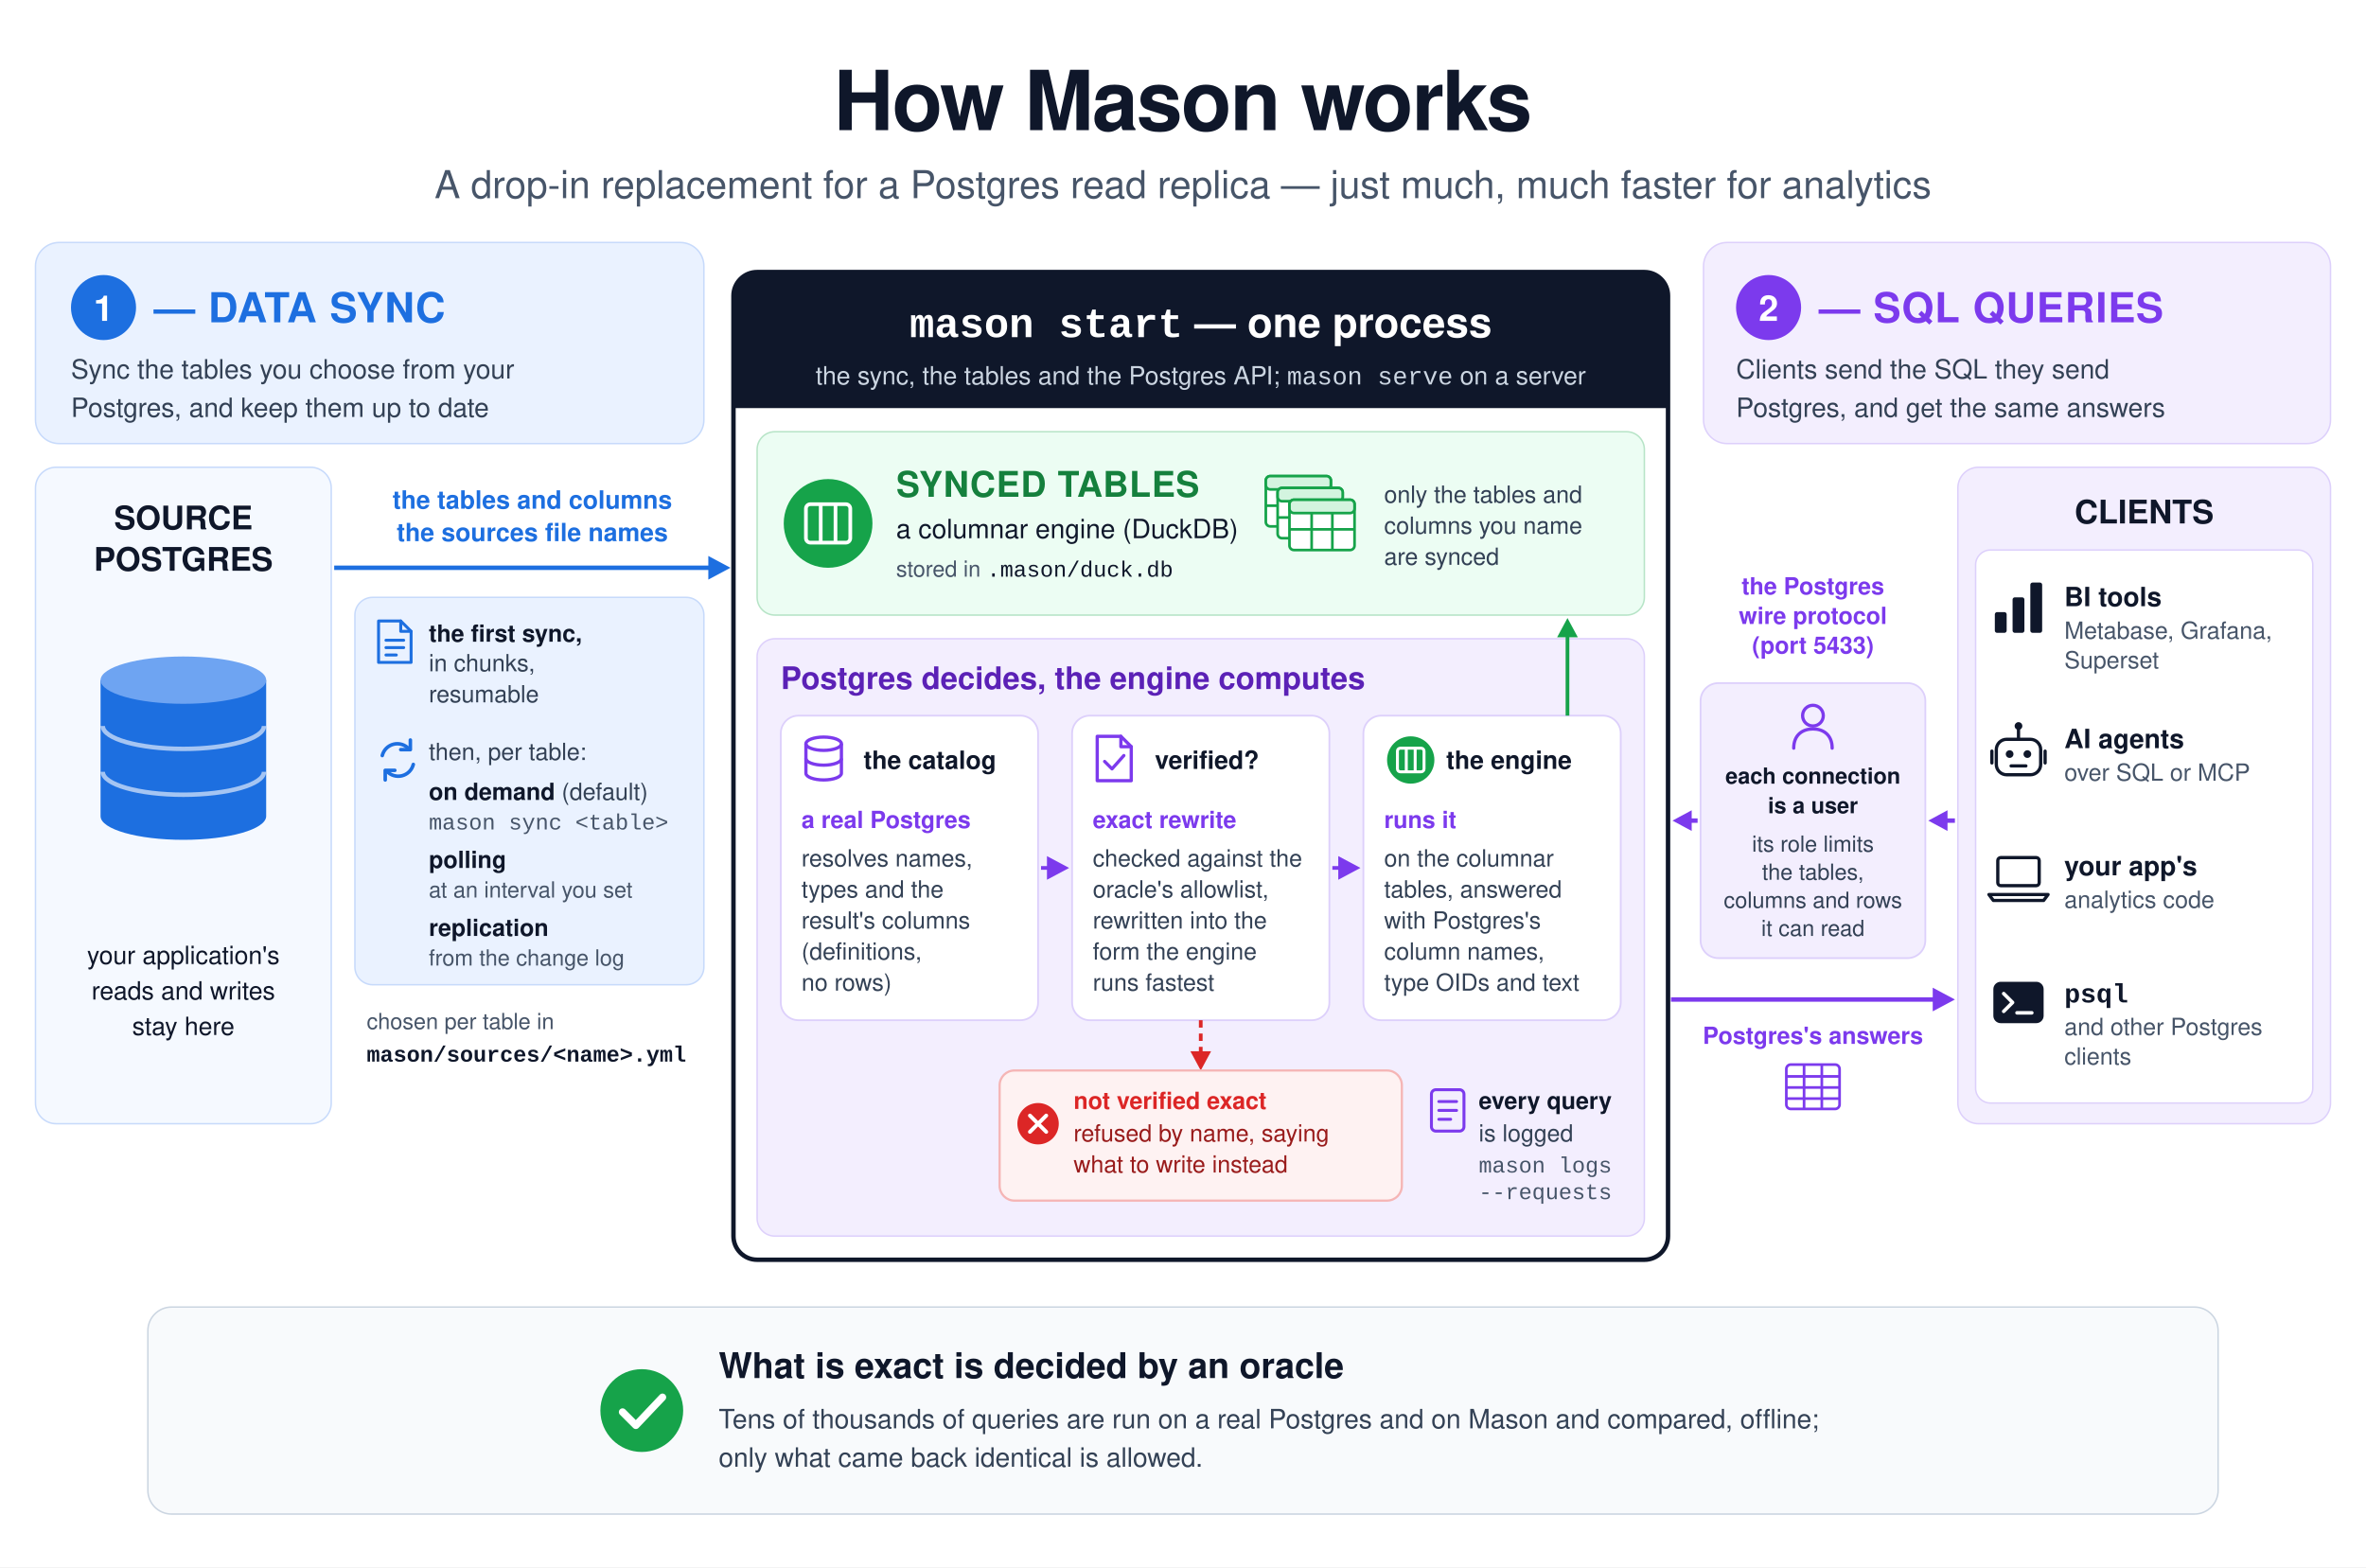
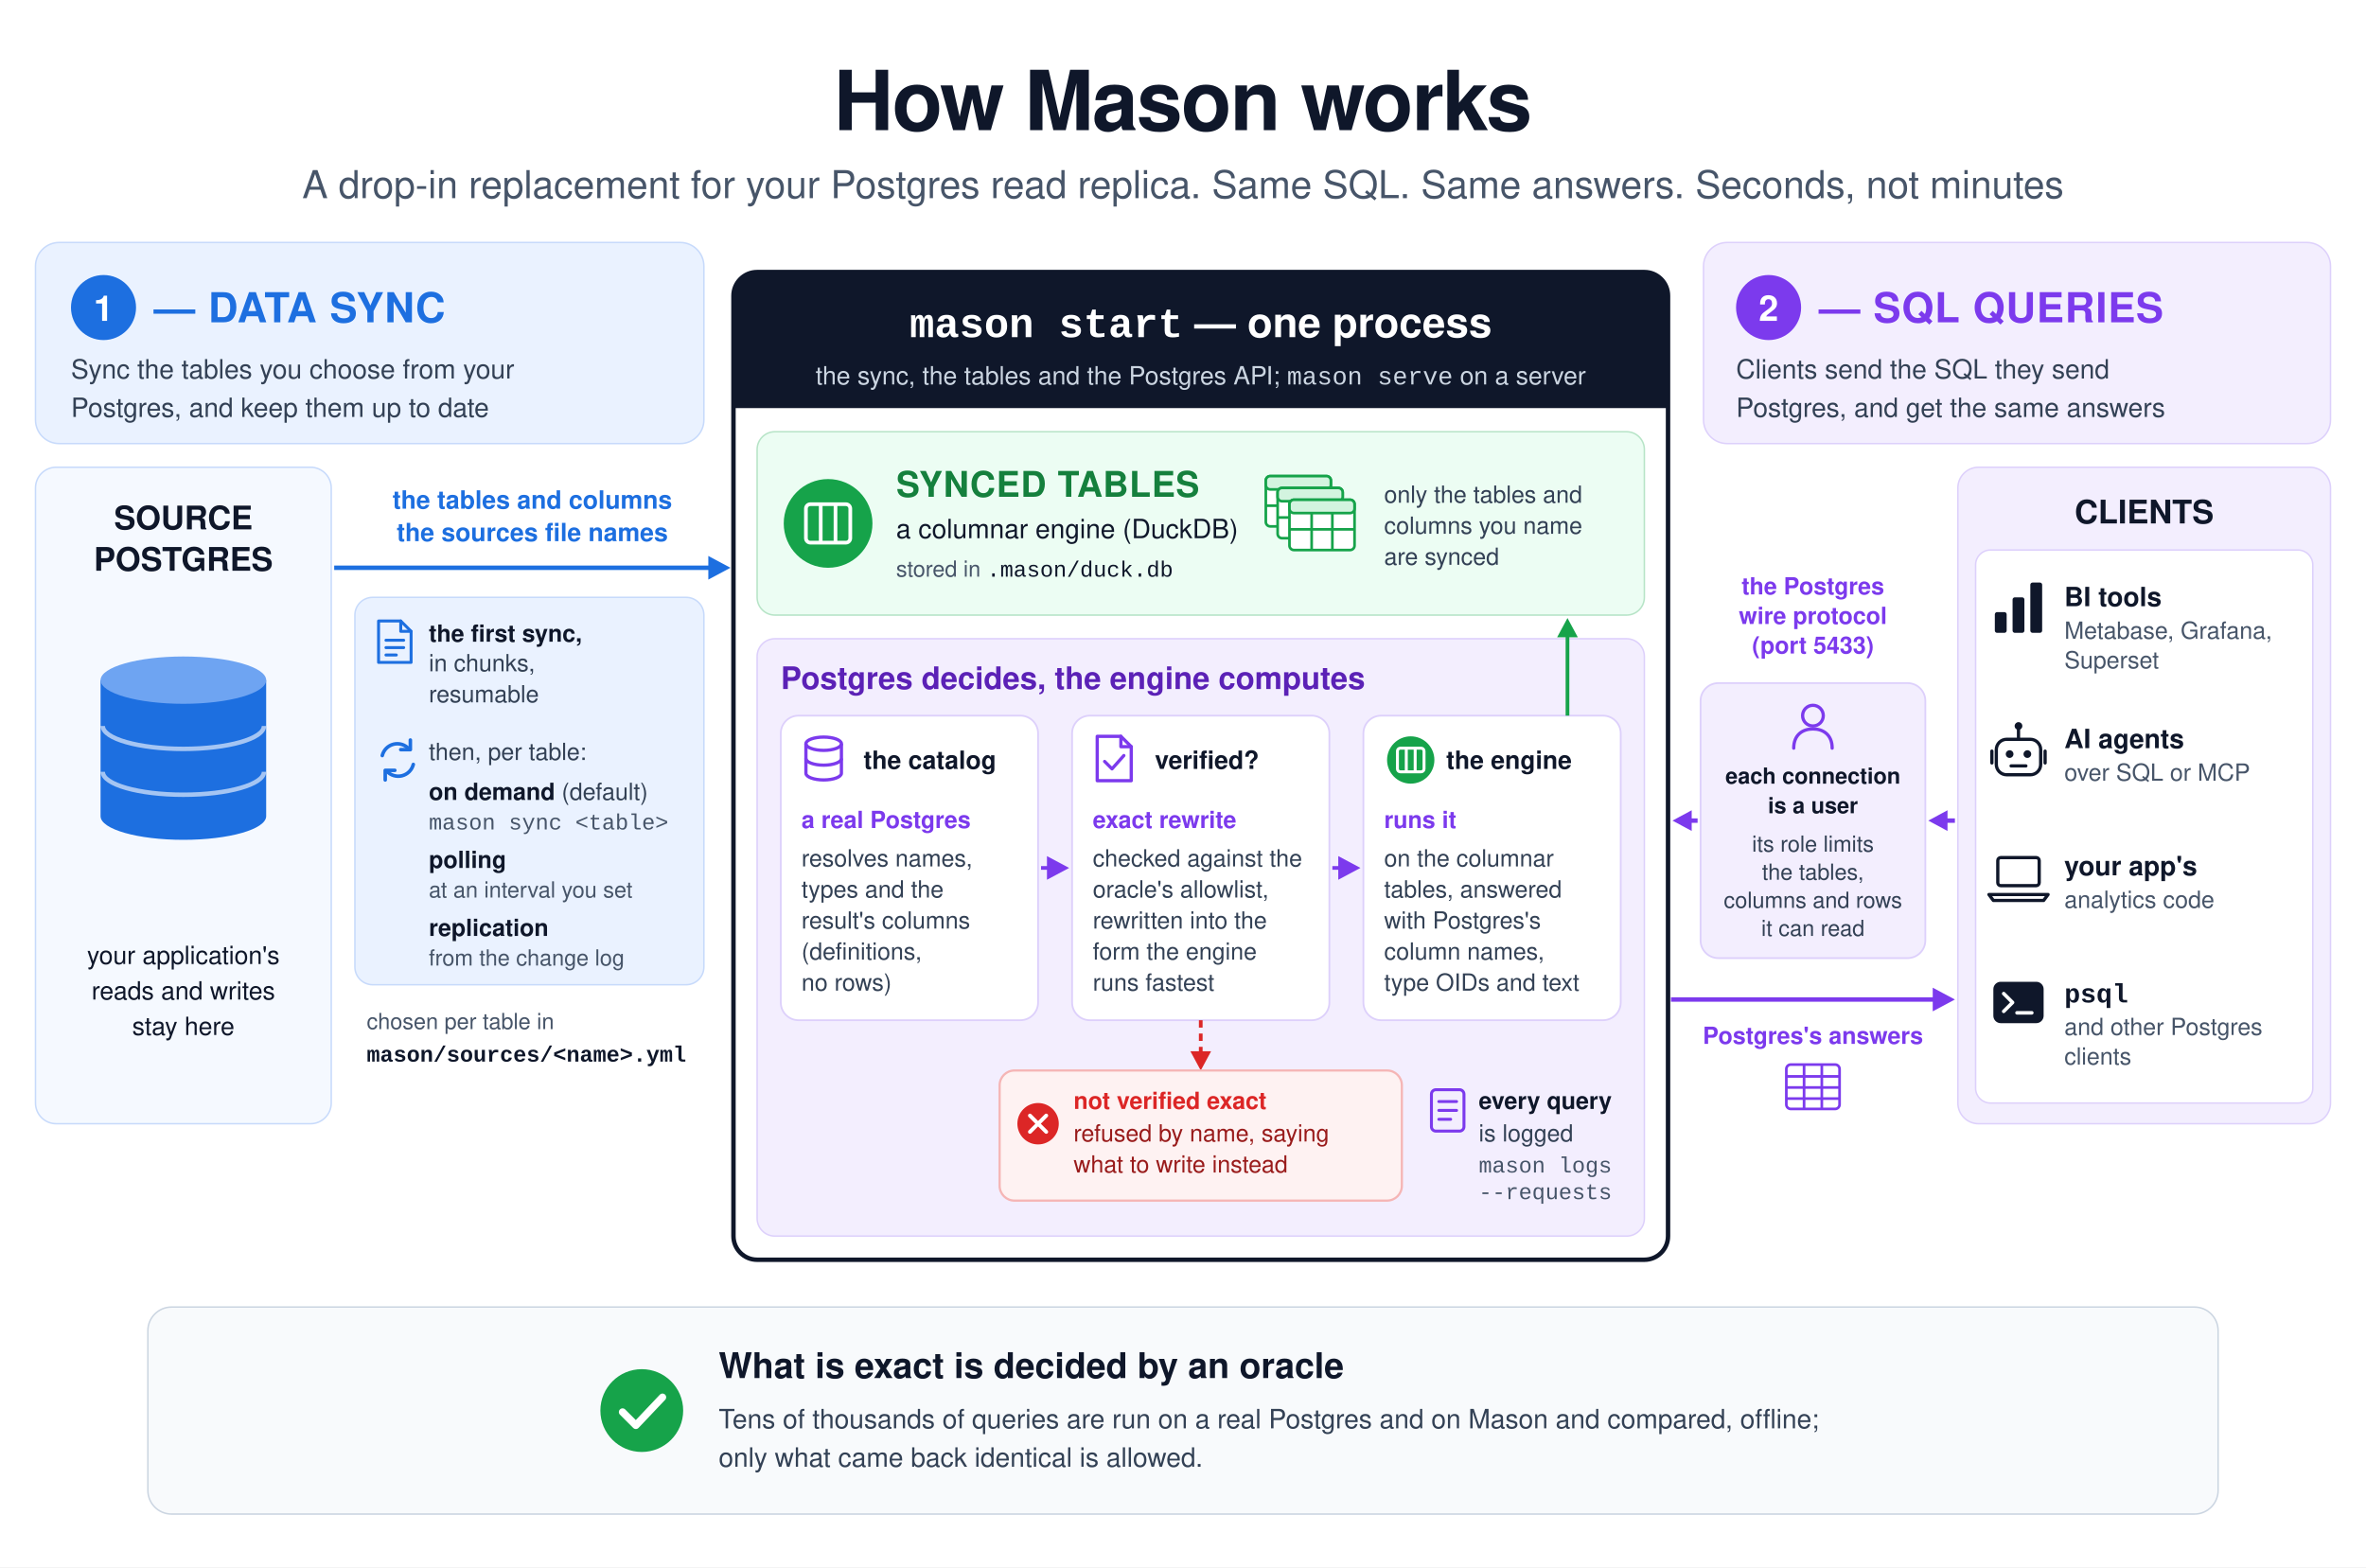
<svg xmlns="http://www.w3.org/2000/svg" version="1.1" width="1600" height="1060" viewBox="0 0 1600 1060" font-family="-apple-system, 'Segoe UI', Helvetica, Arial, sans-serif" role="img" aria-labelledby="title desc">
  <rect x="0" y="0" width="1600" height="1060" rx="0" fill="#ffffff" />
  <text x="800" y="88" font-size="56" fill="#0f172a" font-weight="800" text-anchor="middle" letter-spacing="-1">How Mason works</text>
-   <text x="800" y="134" font-size="26" fill="#475569" text-anchor="middle">A drop-in replacement for a Postgres read replica — just much, much faster for analytics</text>
+   <text x="800" y="134" font-size="26" fill="#475569" text-anchor="middle">A drop-in replacement for your Postgres read replica. Same SQL. Same answers. Seconds, not minutes</text>
  <rect x="24" y="164" width="452" height="136" rx="16" fill="#eaf2ff" stroke="#c7dafb" stroke-width="1" />
  <circle cx="70" cy="208" r="22" fill="#1d6fe0" />
  <text x="70" y="217" font-size="24" fill="#ffffff" font-weight="700" text-anchor="middle">1</text>
  <text x="104" y="218" font-size="28" fill="#1d6fe0" font-weight="800" letter-spacing="0.5">— DATA SYNC</text>
  <text x="48" y="256" font-size="18" fill="#334155">Sync the tables you choose from your</text>
  <text x="48" y="282" font-size="18" fill="#334155">Postgres, and keep them up to date</text>
  <rect x="24" y="316" width="200" height="444" rx="14" fill="#f5f9ff" stroke="#c7dafb" stroke-width="1" />
  <text x="124" y="358" font-size="22" fill="#0f172a" font-weight="800" text-anchor="middle">SOURCE</text>
  <text x="124" y="386" font-size="22" fill="#0f172a" font-weight="800" text-anchor="middle">POSTGRES</text>
  <path d="M68,460 V552 A56,16 0 0 0 180,552 V460 Z" fill="#1d6fe0" />
  <path d="M69.5,491 A54.5,15.5 0 0 0 178.5,491" fill="none" stroke="#ffffff" stroke-width="3" stroke-opacity="0.6" />
  <path d="M69.5,522 A54.5,15.5 0 0 0 178.5,522" fill="none" stroke="#ffffff" stroke-width="3" stroke-opacity="0.6" />
  <ellipse cx="124" cy="460" rx="56" ry="16" fill="#6ea4f2" />
  <text x="124" y="652" font-size="17" fill="#0f172a" text-anchor="middle">your application's</text>
  <text x="124" y="676" font-size="17" fill="#0f172a" text-anchor="middle">reads and writes</text>
  <text x="124" y="700" font-size="17" fill="#0f172a" text-anchor="middle">stay here</text>
  <text x="360" y="344" font-size="17" fill="#1d6fe0" font-weight="700" text-anchor="middle">the tables and columns</text>
  <text x="360" y="366" font-size="17" fill="#1d6fe0" font-weight="700" text-anchor="middle">the sources file names</text>
  <line x1="226" y1="384" x2="482" y2="384" stroke="#1d6fe0" stroke-width="3" />
  <path d="M494,384 L479,376 L479,392 Z" fill="#1d6fe0" />
  <rect x="240" y="404" width="236" height="262" rx="12" fill="#eaf2ff" stroke="#c7dafb" stroke-width="1" />
  <g transform="translate(256,420)" fill="none" stroke="#1d6fe0" stroke-width="2" stroke-linejoin="round" stroke-linecap="round">
    <path d="M0,0 H15 L22,7 V28 H0 Z" />
    <path d="M15,0 V7 H22" />
    <line x1="5" y1="13" x2="17" y2="13" />
    <line x1="5" y1="18" x2="17" y2="18" />
    <line x1="5" y1="23" x2="12" y2="23" />
  </g>
  <text x="290" y="434" font-size="16" fill="#0f172a" font-weight="700">the first sync,</text>
  <text x="290" y="454" font-size="16" fill="#334155">in chunks,</text>
  <text x="290" y="475" font-size="16" fill="#334155">resumable</text>
  <g transform="translate(255,500)" fill="none" stroke="#1d6fe0" stroke-width="2.4" stroke-linecap="round" stroke-linejoin="round">
    <path d="M3.5,11 A10.5,10.5 0 0 1 21.5,6.5" />
    <path d="M22.5,0.5 V7 H16" />
    <path d="M24.5,17 A10.5,10.5 0 0 1 6.5,21.5" />
    <path d="M5.5,27.5 V21 H12" />
  </g>
  <text x="290" y="514" font-size="16" fill="#334155">then, per table:</text>
  <text x="290" y="541" font-size="16" fill="#334155">
    <tspan font-weight="700" fill="#0f172a">on demand</tspan> (default)</text>
  <text x="290" y="561" font-size="15" fill="#475569" font-family="ui-monospace, SFMono-Regular, Menlo, Consolas, 'Liberation Mono', monospace">mason sync &lt;table&gt;</text>
  <text x="290" y="587" font-size="16" fill="#0f172a" font-weight="700">polling</text>
  <text x="290" y="607" font-size="15" fill="#475569">at an interval you set</text>
  <text x="290" y="633" font-size="16" fill="#0f172a" font-weight="700">replication</text>
  <text x="290" y="653" font-size="15" fill="#475569">from the change log</text>
  <text x="248" y="696" font-size="15" fill="#475569">chosen per table in</text>
  <text x="248" y="718" font-size="15" fill="#0f172a" font-weight="600" font-family="ui-monospace, SFMono-Regular, Menlo, Consolas, 'Liberation Mono', monospace">mason/sources/&lt;name&gt;.yml</text>
  <rect x="496" y="184" width="632" height="668" rx="16" fill="#ffffff" />
  <path d="M496,276 V200 A16,16 0 0 1 512,184 H1112 A16,16 0 0 1 1128,200 V276 Z" fill="#0f172a" />
  <rect x="496" y="184" width="632" height="668" rx="16" fill="none" stroke="#0f172a" stroke-width="3" />
  <text x="812" y="228" font-size="28" fill="#ffffff" font-weight="800" text-anchor="middle">
    <tspan font-family="ui-monospace, SFMono-Regular, Menlo, Consolas, 'Liberation Mono', monospace" font-weight="700">mason start</tspan> — one process</text>
  <text x="812" y="260" font-size="17" fill="#cbd5e1" text-anchor="middle">the sync, the tables and the Postgres API; <tspan font-family="ui-monospace, SFMono-Regular, Menlo, Consolas, 'Liberation Mono', monospace">mason serve</tspan> on a server</text>
  <rect x="512" y="292" width="600" height="124" rx="12" fill="#ecfdf3" stroke="#b7e4c7" stroke-width="1" />
  <circle cx="560" cy="354" r="30" fill="#16a34a" />
  <g fill="none" stroke="#ffffff" stroke-width="2.5" stroke-linejoin="round">
    <rect x="545" y="341" width="30" height="26" rx="3" />
    <line x1="555" y1="341" x2="555" y2="367" />
    <line x1="565" y1="341" x2="565" y2="367" />
  </g>
  <text x="606" y="336" font-size="24" fill="#15803d" font-weight="800" letter-spacing="0.5">SYNCED TABLES</text>
  <text x="606" y="364" font-size="18" fill="#0f172a">a columnar engine (DuckDB)</text>
  <text x="606" y="390" font-size="15" fill="#475569">stored in <tspan font-family="ui-monospace, SFMono-Regular, Menlo, Consolas, 'Liberation Mono', monospace" fill="#0f172a">.mason/duck.db</tspan>
  </text>
  <g fill="none" stroke="#16a34a" stroke-width="1.8" stroke-linejoin="round">
    <rect x="856" y="322" width="44" height="34" rx="3" fill="#ffffff" />
    <rect x="856" y="322" width="44" height="9" rx="3" fill="#d3f4df" />
    <line x1="856" y1="342" x2="900" y2="342" />
    <line x1="871" y1="331" x2="871" y2="356" />
    <line x1="885" y1="331" x2="885" y2="356" />
  </g>
  <g fill="none" stroke="#16a34a" stroke-width="1.8" stroke-linejoin="round">
    <rect x="864" y="330" width="44" height="34" rx="3" fill="#ffffff" />
    <rect x="864" y="330" width="44" height="9" rx="3" fill="#d3f4df" />
    <line x1="864" y1="350" x2="908" y2="350" />
    <line x1="879" y1="339" x2="879" y2="364" />
    <line x1="893" y1="339" x2="893" y2="364" />
  </g>
  <g fill="none" stroke="#16a34a" stroke-width="1.8" stroke-linejoin="round">
    <rect x="872" y="338" width="44" height="34" rx="3" fill="#ffffff" />
    <rect x="872" y="338" width="44" height="9" rx="3" fill="#d3f4df" />
    <line x1="872" y1="358" x2="916" y2="358" />
    <line x1="887" y1="347" x2="887" y2="372" />
    <line x1="901" y1="347" x2="901" y2="372" />
  </g>
  <text x="936" y="340" font-size="16" fill="#334155">only the tables and</text>
  <text x="936" y="361" font-size="16" fill="#334155">columns you name</text>
  <text x="936" y="382" font-size="16" fill="#334155">are synced</text>
  <rect x="512" y="432" width="600" height="404" rx="12" fill="#f3eefe" stroke="#ddd0fb" stroke-width="1" />
  <text x="528" y="466" font-size="21" fill="#5b21b6" font-weight="800">Postgres decides, the engine computes</text>
  <rect x="528" y="484" width="174" height="206" rx="12" fill="#ffffff" stroke="#ddd0fb" stroke-width="1.2" />
  <rect x="725" y="484" width="174" height="206" rx="12" fill="#ffffff" stroke="#ddd0fb" stroke-width="1.2" />
  <rect x="922" y="484" width="174" height="206" rx="12" fill="#ffffff" stroke="#ddd0fb" stroke-width="1.2" />
  <g transform="translate(544,498)" fill="none" stroke="#7c3aed" stroke-width="2.2">
    <ellipse cx="13" cy="5" rx="12" ry="4.5" />
    <path d="M1,5 V25 A12,4.5 0 0 0 25,25 V5" />
    <path d="M1,15 A12,4.5 0 0 0 25,15" />
  </g>
  <text x="584" y="520" font-size="17" fill="#0f172a" font-weight="800">the catalog</text>
  <text x="542" y="560" font-size="16" fill="#7c3aed" font-weight="700">a real Postgres</text>
  <text x="542" y="586" font-size="16" fill="#334155">resolves names,</text>
  <text x="542" y="607" font-size="16" fill="#334155">types and the</text>
  <text x="542" y="628" font-size="16" fill="#334155">result's columns</text>
  <text x="542" y="649" font-size="16" fill="#334155">(definitions,</text>
  <text x="542" y="670" font-size="16" fill="#334155">no rows)</text>
  <g transform="translate(742,498)" fill="none" stroke="#7c3aed" stroke-width="2.2" stroke-linejoin="round" stroke-linecap="round">
    <path d="M0,0 H16 L23,7 V30 H0 Z" />
    <path d="M16,0 V7 H23" />
    <path d="M5,17 L10,22 L18,13" />
  </g>
  <text x="781" y="520" font-size="17" fill="#0f172a" font-weight="800">verified?</text>
  <text x="739" y="560" font-size="16" fill="#7c3aed" font-weight="700">exact rewrite</text>
  <text x="739" y="586" font-size="16" fill="#334155">checked against the</text>
  <text x="739" y="607" font-size="16" fill="#334155">oracle's allowlist,</text>
  <text x="739" y="628" font-size="16" fill="#334155">rewritten into the</text>
  <text x="739" y="649" font-size="16" fill="#334155">form the engine</text>
  <text x="739" y="670" font-size="16" fill="#334155">runs fastest</text>
  <circle cx="954" cy="514" r="16" fill="#16a34a" />
  <g fill="none" stroke="#ffffff" stroke-width="2" stroke-linejoin="round">
    <rect x="945" y="506" width="18" height="16" rx="2" />
    <line x1="951" y1="506" x2="951" y2="522" />
    <line x1="957" y1="506" x2="957" y2="522" />
  </g>
  <text x="978" y="520" font-size="17" fill="#0f172a" font-weight="800">the engine</text>
  <text x="936" y="560" font-size="16" fill="#7c3aed" font-weight="700">runs it</text>
  <text x="936" y="586" font-size="16" fill="#334155">on the columnar</text>
  <text x="936" y="607" font-size="16" fill="#334155">tables, answered</text>
  <text x="936" y="628" font-size="16" fill="#334155">with Postgres's</text>
  <text x="936" y="649" font-size="16" fill="#334155">column names,</text>
  <text x="936" y="670" font-size="16" fill="#334155">type OIDs and text</text>
  <line x1="704" y1="587" x2="712" y2="587" stroke="#7c3aed" stroke-width="2.5" />
  <path d="M723,587 L708,579 L708,595 Z" fill="#7c3aed" />
  <line x1="901" y1="587" x2="909" y2="587" stroke="#7c3aed" stroke-width="2.5" />
  <path d="M920,587 L905,579 L905,595 Z" fill="#7c3aed" />
  <line x1="1060" y1="484" x2="1060" y2="428" stroke="#16a34a" stroke-width="2.5" />
  <path d="M1060,418 L1053,431 L1067,431 Z" fill="#16a34a" />
  <line x1="812" y1="690" x2="812" y2="714" stroke="#dc2626" stroke-width="2.5" stroke-dasharray="5 4" />
  <path d="M812,724 L805,711 L819,711 Z" fill="#dc2626" />
  <rect x="676" y="724" width="272" height="88" rx="10" fill="#fef2f2" stroke="#f5b5b5" stroke-width="1.5" />
  <circle cx="702" cy="760" r="14" fill="#dc2626" />
  <path d="M696.5,754.5 L707.5,765.5 M707.5,754.5 L696.5,765.5" stroke="#ffffff" stroke-width="2.6" stroke-linecap="round" />
  <text x="726" y="750" font-size="16" fill="#dc2626" font-weight="800">not verified exact</text>
  <text x="726" y="772" font-size="16" fill="#991b1b">refused by name, saying</text>
  <text x="726" y="793" font-size="16" fill="#991b1b">what to write instead</text>
  <g transform="translate(968,737)" fill="none" stroke="#7c3aed" stroke-width="2" stroke-linejoin="round" stroke-linecap="round">
    <rect x="0" y="0" width="22" height="28" rx="3" />
    <line x1="5" y1="8" x2="17" y2="8" />
    <line x1="5" y1="14" x2="17" y2="14" />
    <line x1="5" y1="20" x2="13" y2="20" />
  </g>
  <text x="1000" y="750" font-size="16" fill="#0f172a" font-weight="800">every query</text>
  <text x="1000" y="772" font-size="16" fill="#334155">is logged</text>
  <text x="1000" y="793" font-size="15" fill="#475569" font-family="ui-monospace, SFMono-Regular, Menlo, Consolas, 'Liberation Mono', monospace">mason logs</text>
  <text x="1000" y="811" font-size="15" fill="#475569" font-family="ui-monospace, SFMono-Regular, Menlo, Consolas, 'Liberation Mono', monospace">--requests</text>
  <rect x="1152" y="164" width="424" height="136" rx="16" fill="#f3eefe" stroke="#ddd0fb" stroke-width="1" />
  <circle cx="1196" cy="208" r="22" fill="#7c3aed" />
  <text x="1196" y="217" font-size="24" fill="#ffffff" font-weight="700" text-anchor="middle">2</text>
  <text x="1230" y="218" font-size="28" fill="#7c3aed" font-weight="800" letter-spacing="0.5">— SQL QUERIES</text>
  <text x="1174" y="256" font-size="18" fill="#334155">Clients send the SQL they send</text>
  <text x="1174" y="282" font-size="18" fill="#334155">Postgres, and get the same answers</text>
  <text x="1226" y="402" font-size="16" fill="#7c3aed" font-weight="700" text-anchor="middle">the Postgres</text>
  <text x="1226" y="422" font-size="16" fill="#7c3aed" font-weight="700" text-anchor="middle">wire protocol</text>
  <text x="1226" y="442" font-size="16" fill="#7c3aed" font-weight="700" text-anchor="middle">(port 5433)</text>
  <rect x="1150" y="462" width="152" height="186" rx="12" fill="#f3eefe" stroke="#ddd0fb" stroke-width="1.2" />
  <g transform="translate(1213,476)" fill="none" stroke="#7c3aed" stroke-width="2.2" stroke-linecap="round" stroke-linejoin="round">
    <circle cx="13" cy="8" r="7" />
    <path d="M0,30 C0,21 6,17 13,17 C20,17 26,21 26,30" />
  </g>
  <text x="1226" y="530" font-size="15" fill="#0f172a" font-weight="800" text-anchor="middle">each connection</text>
  <text x="1226" y="550" font-size="15" fill="#0f172a" font-weight="800" text-anchor="middle">is a user</text>
  <text x="1226" y="576" font-size="15" fill="#334155" text-anchor="middle">its role limits</text>
  <text x="1226" y="595" font-size="15" fill="#334155" text-anchor="middle">the tables,</text>
  <text x="1226" y="614" font-size="15" fill="#334155" text-anchor="middle">columns and rows</text>
  <text x="1226" y="633" font-size="15" fill="#334155" text-anchor="middle">it can read</text>
  <line x1="1322" y1="555" x2="1314" y2="555" stroke="#7c3aed" stroke-width="3" />
  <path d="M1304,555 L1317,548 L1317,562 Z" fill="#7c3aed" />
  <line x1="1148" y1="555" x2="1142" y2="555" stroke="#7c3aed" stroke-width="3" />
  <path d="M1131,555 L1144,548 L1144,562 Z" fill="#7c3aed" />
  <line x1="1130" y1="676" x2="1310" y2="676" stroke="#7c3aed" stroke-width="3" />
  <path d="M1322,676 L1307,668 L1307,684 Z" fill="#7c3aed" />
  <text x="1226" y="706" font-size="16" fill="#7c3aed" font-weight="700" text-anchor="middle">Postgres's answers</text>
  <g transform="translate(1208,720)" fill="none" stroke="#7c3aed" stroke-width="1.8" stroke-linejoin="round">
    <rect x="0" y="0" width="36" height="30" rx="3" />
    <line x1="0" y1="8" x2="36" y2="8" />
    <line x1="0" y1="15.5" x2="36" y2="15.5" />
    <line x1="0" y1="23" x2="36" y2="23" />
    <line x1="12" y1="0" x2="12" y2="30" />
    <line x1="24" y1="0" x2="24" y2="30" />
  </g>
  <rect x="1324" y="316" width="252" height="444" rx="14" fill="#f3eefe" stroke="#ddd0fb" stroke-width="1" />
  <text x="1450" y="354" font-size="22" fill="#0f172a" font-weight="800" text-anchor="middle">CLIENTS</text>
  <rect x="1336" y="372" width="228" height="374" rx="10" fill="#ffffff" stroke="#ddd0fb" stroke-width="1" />
  <g fill="#0f172a">
    <rect x="1349" y="414" width="8" height="14" rx="1.5" />
    <rect x="1361" y="404" width="8" height="24" rx="1.5" />
    <rect x="1373" y="394" width="8" height="34" rx="1.5" />
  </g>
  <text x="1396" y="410" font-size="18" fill="#0f172a" font-weight="700">BI tools</text>
  <text x="1396" y="432" font-size="16" fill="#475569">Metabase, Grafana,</text>
  <text x="1396" y="452" font-size="16" fill="#475569">Superset</text>
  <g fill="none" stroke="#0f172a" stroke-width="2.2" stroke-linecap="round" stroke-linejoin="round">
    <rect x="1350" y="500" width="30" height="24" rx="7" />
    <line x1="1365" y1="500" x2="1365" y2="493" />
    <line x1="1347" y1="508" x2="1347" y2="516" />
    <line x1="1383" y1="508" x2="1383" y2="516" />
    <line x1="1360" y1="518" x2="1370" y2="518" />
  </g>
  <g fill="#0f172a">
    <circle cx="1365" cy="491" r="2.6" />
    <circle cx="1359" cy="510" r="2.6" />
    <circle cx="1371" cy="510" r="2.6" />
  </g>
  <text x="1396" y="506" font-size="18" fill="#0f172a" font-weight="700">AI agents</text>
  <text x="1396" y="528" font-size="16" fill="#475569">over SQL or MCP</text>
  <g fill="none" stroke="#0f172a" stroke-width="2.2" stroke-linejoin="round" stroke-linecap="round">
    <rect x="1351" y="580" width="28" height="19" rx="2" />
    <path d="M1345,605 H1385 L1382,609 H1348 Z" />
  </g>
  <text x="1396" y="592" font-size="18" fill="#0f172a" font-weight="700">your app's</text>
  <text x="1396" y="614" font-size="16" fill="#475569">analytics code</text>
  <rect x="1348" y="664" width="34" height="28" rx="5" fill="#0f172a" />
  <path d="M1355,672 L1361,678 L1355,684" fill="none" stroke="#ffffff" stroke-width="2.4" stroke-linecap="round" stroke-linejoin="round" />
  <line x1="1364" y1="685" x2="1374" y2="685" stroke="#ffffff" stroke-width="2.4" stroke-linecap="round" />
  <text x="1396" y="678" font-size="18" fill="#0f172a" font-weight="700" font-family="ui-monospace, SFMono-Regular, Menlo, Consolas, 'Liberation Mono', monospace">psql</text>
  <text x="1396" y="700" font-size="16" fill="#475569">and other Postgres</text>
  <text x="1396" y="720" font-size="16" fill="#475569">clients</text>
  <rect x="100" y="884" width="1400" height="140" rx="16" fill="#f8fafc" stroke="#cbd5e1" stroke-width="1" />
  <circle cx="434" cy="954" r="28" fill="#16a34a" />
  <path d="M421,955 L430,964 L448,945" fill="none" stroke="#ffffff" stroke-width="5" stroke-linecap="round" stroke-linejoin="round" />
  <text x="486" y="932" font-size="24" fill="#0f172a" font-weight="800">What is exact is decided by an oracle</text>
  <text x="486" y="966" font-size="18" fill="#334155">Tens of thousands of queries are run on a real Postgres and on Mason and compared, offline;</text>
  <text x="486" y="992" font-size="18" fill="#334155">only what came back identical is allowed.</text>
</svg>
